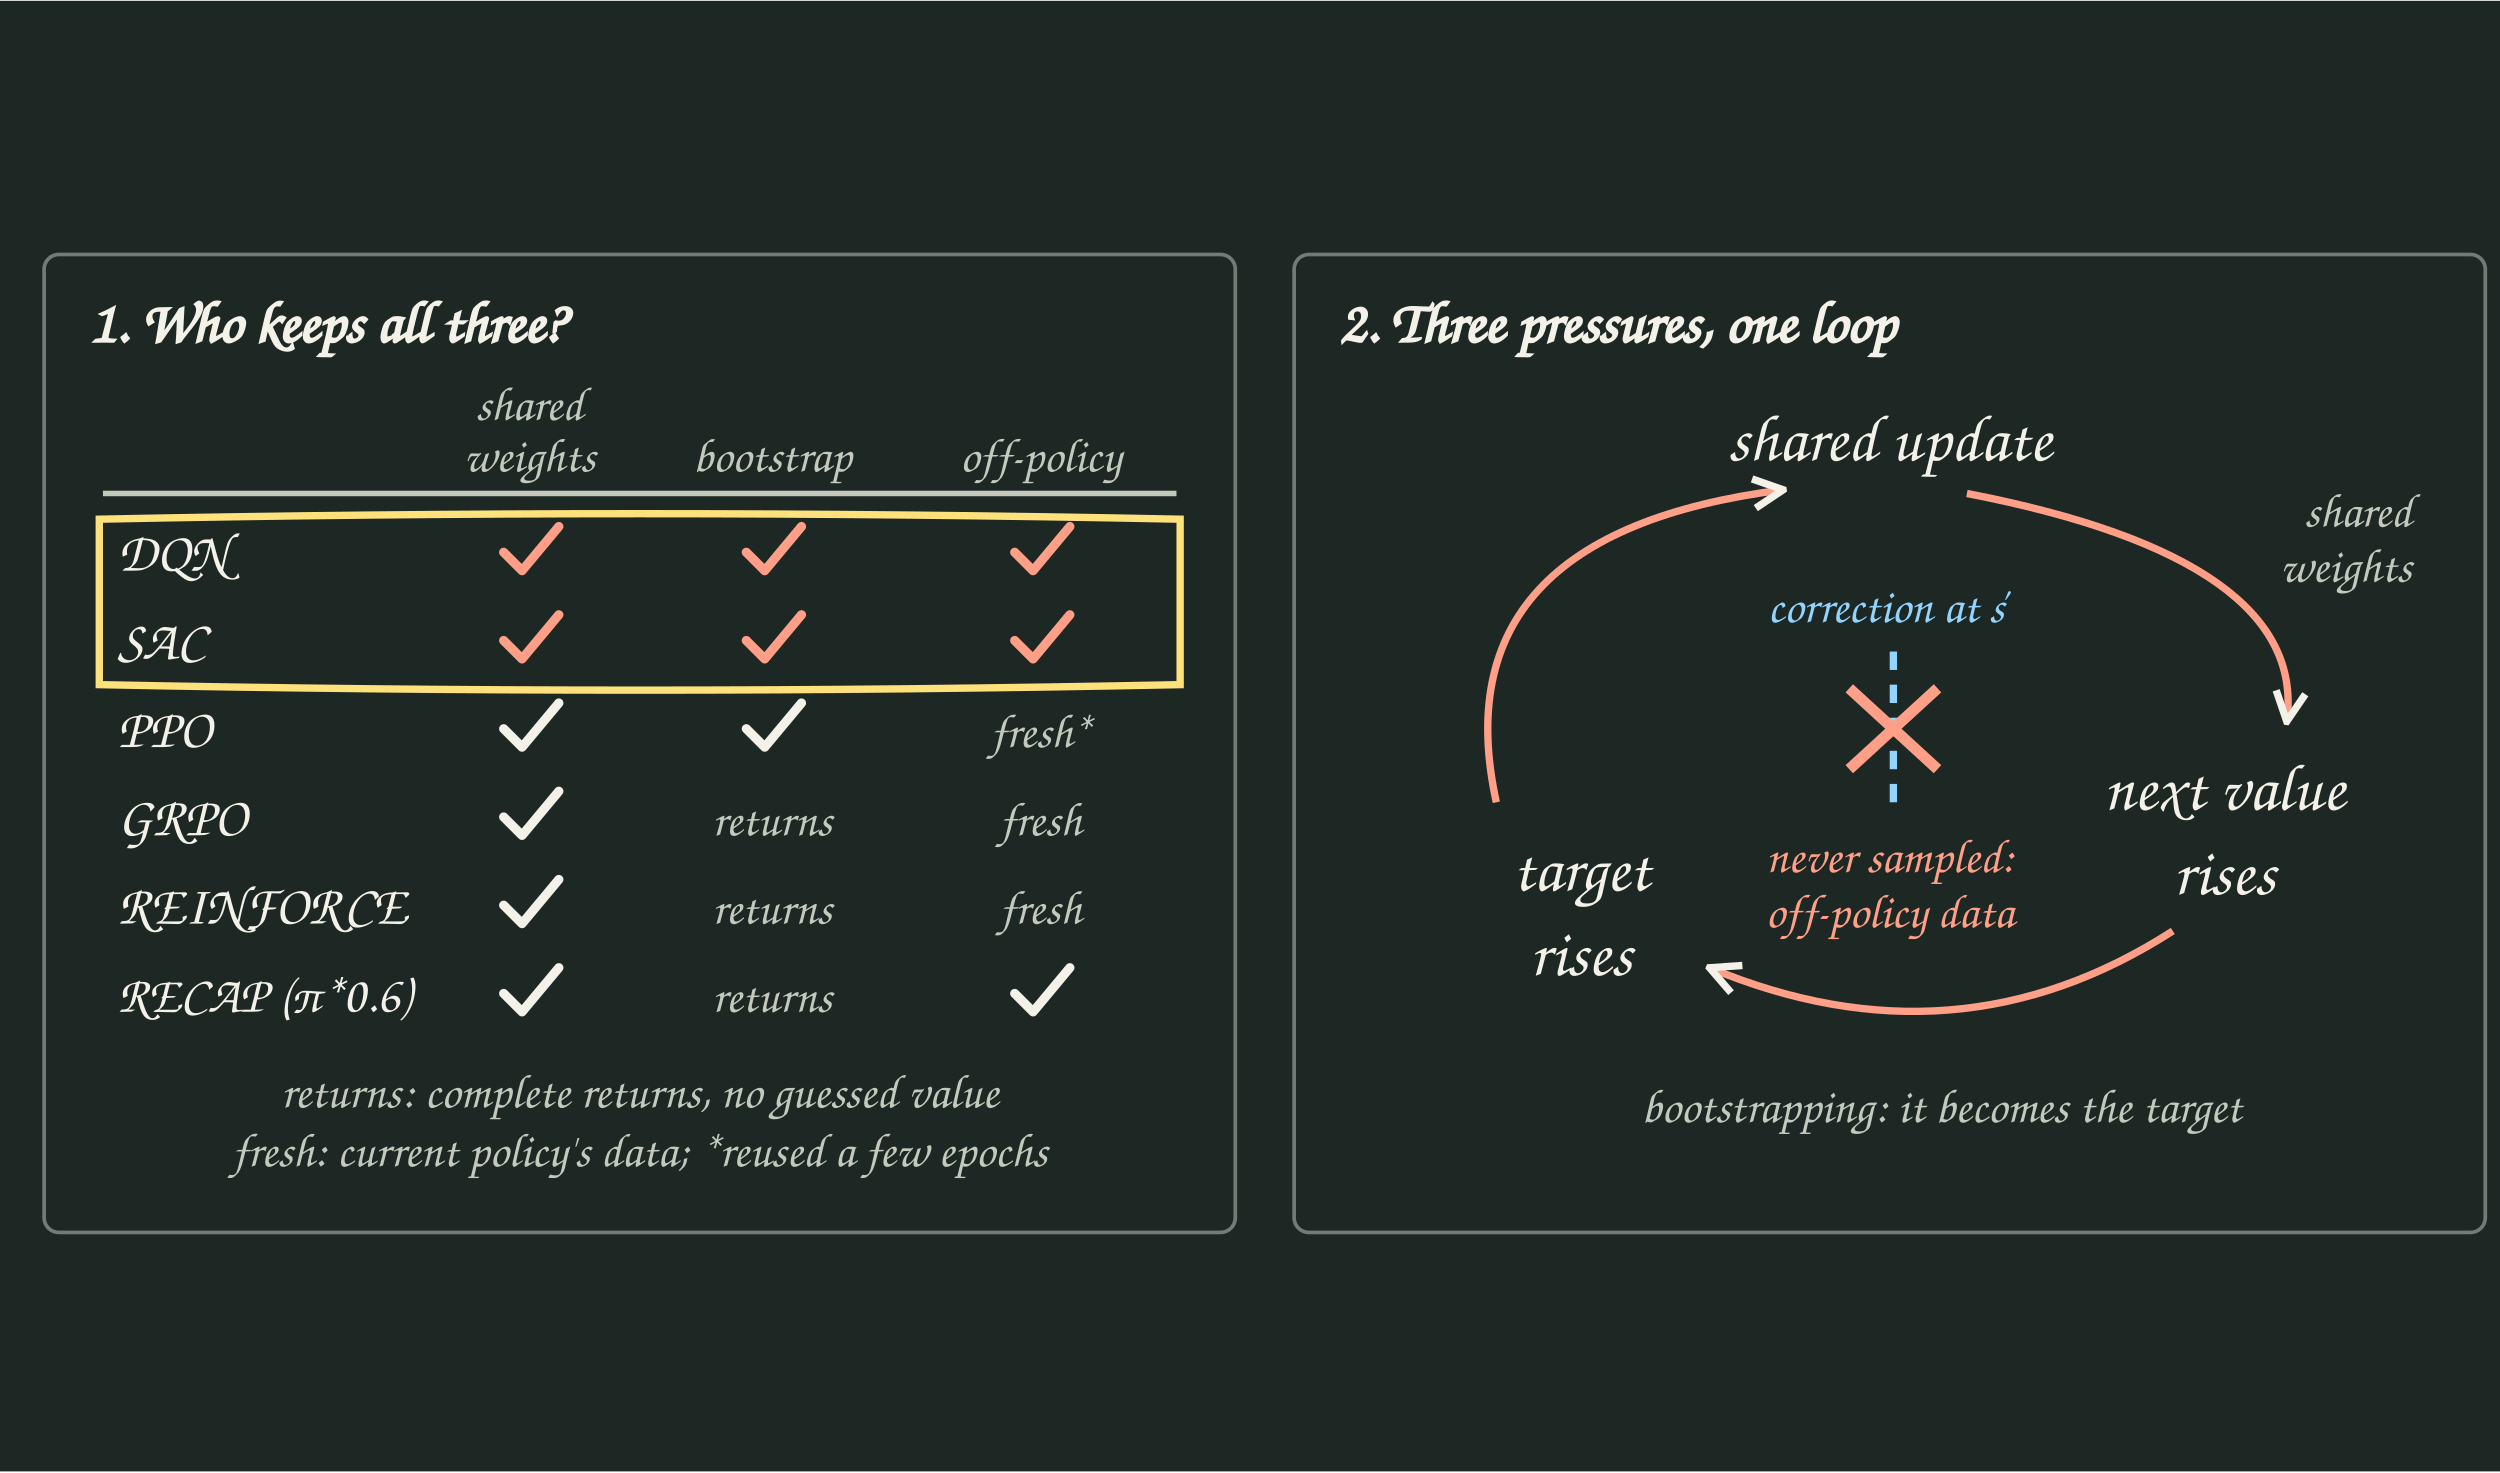
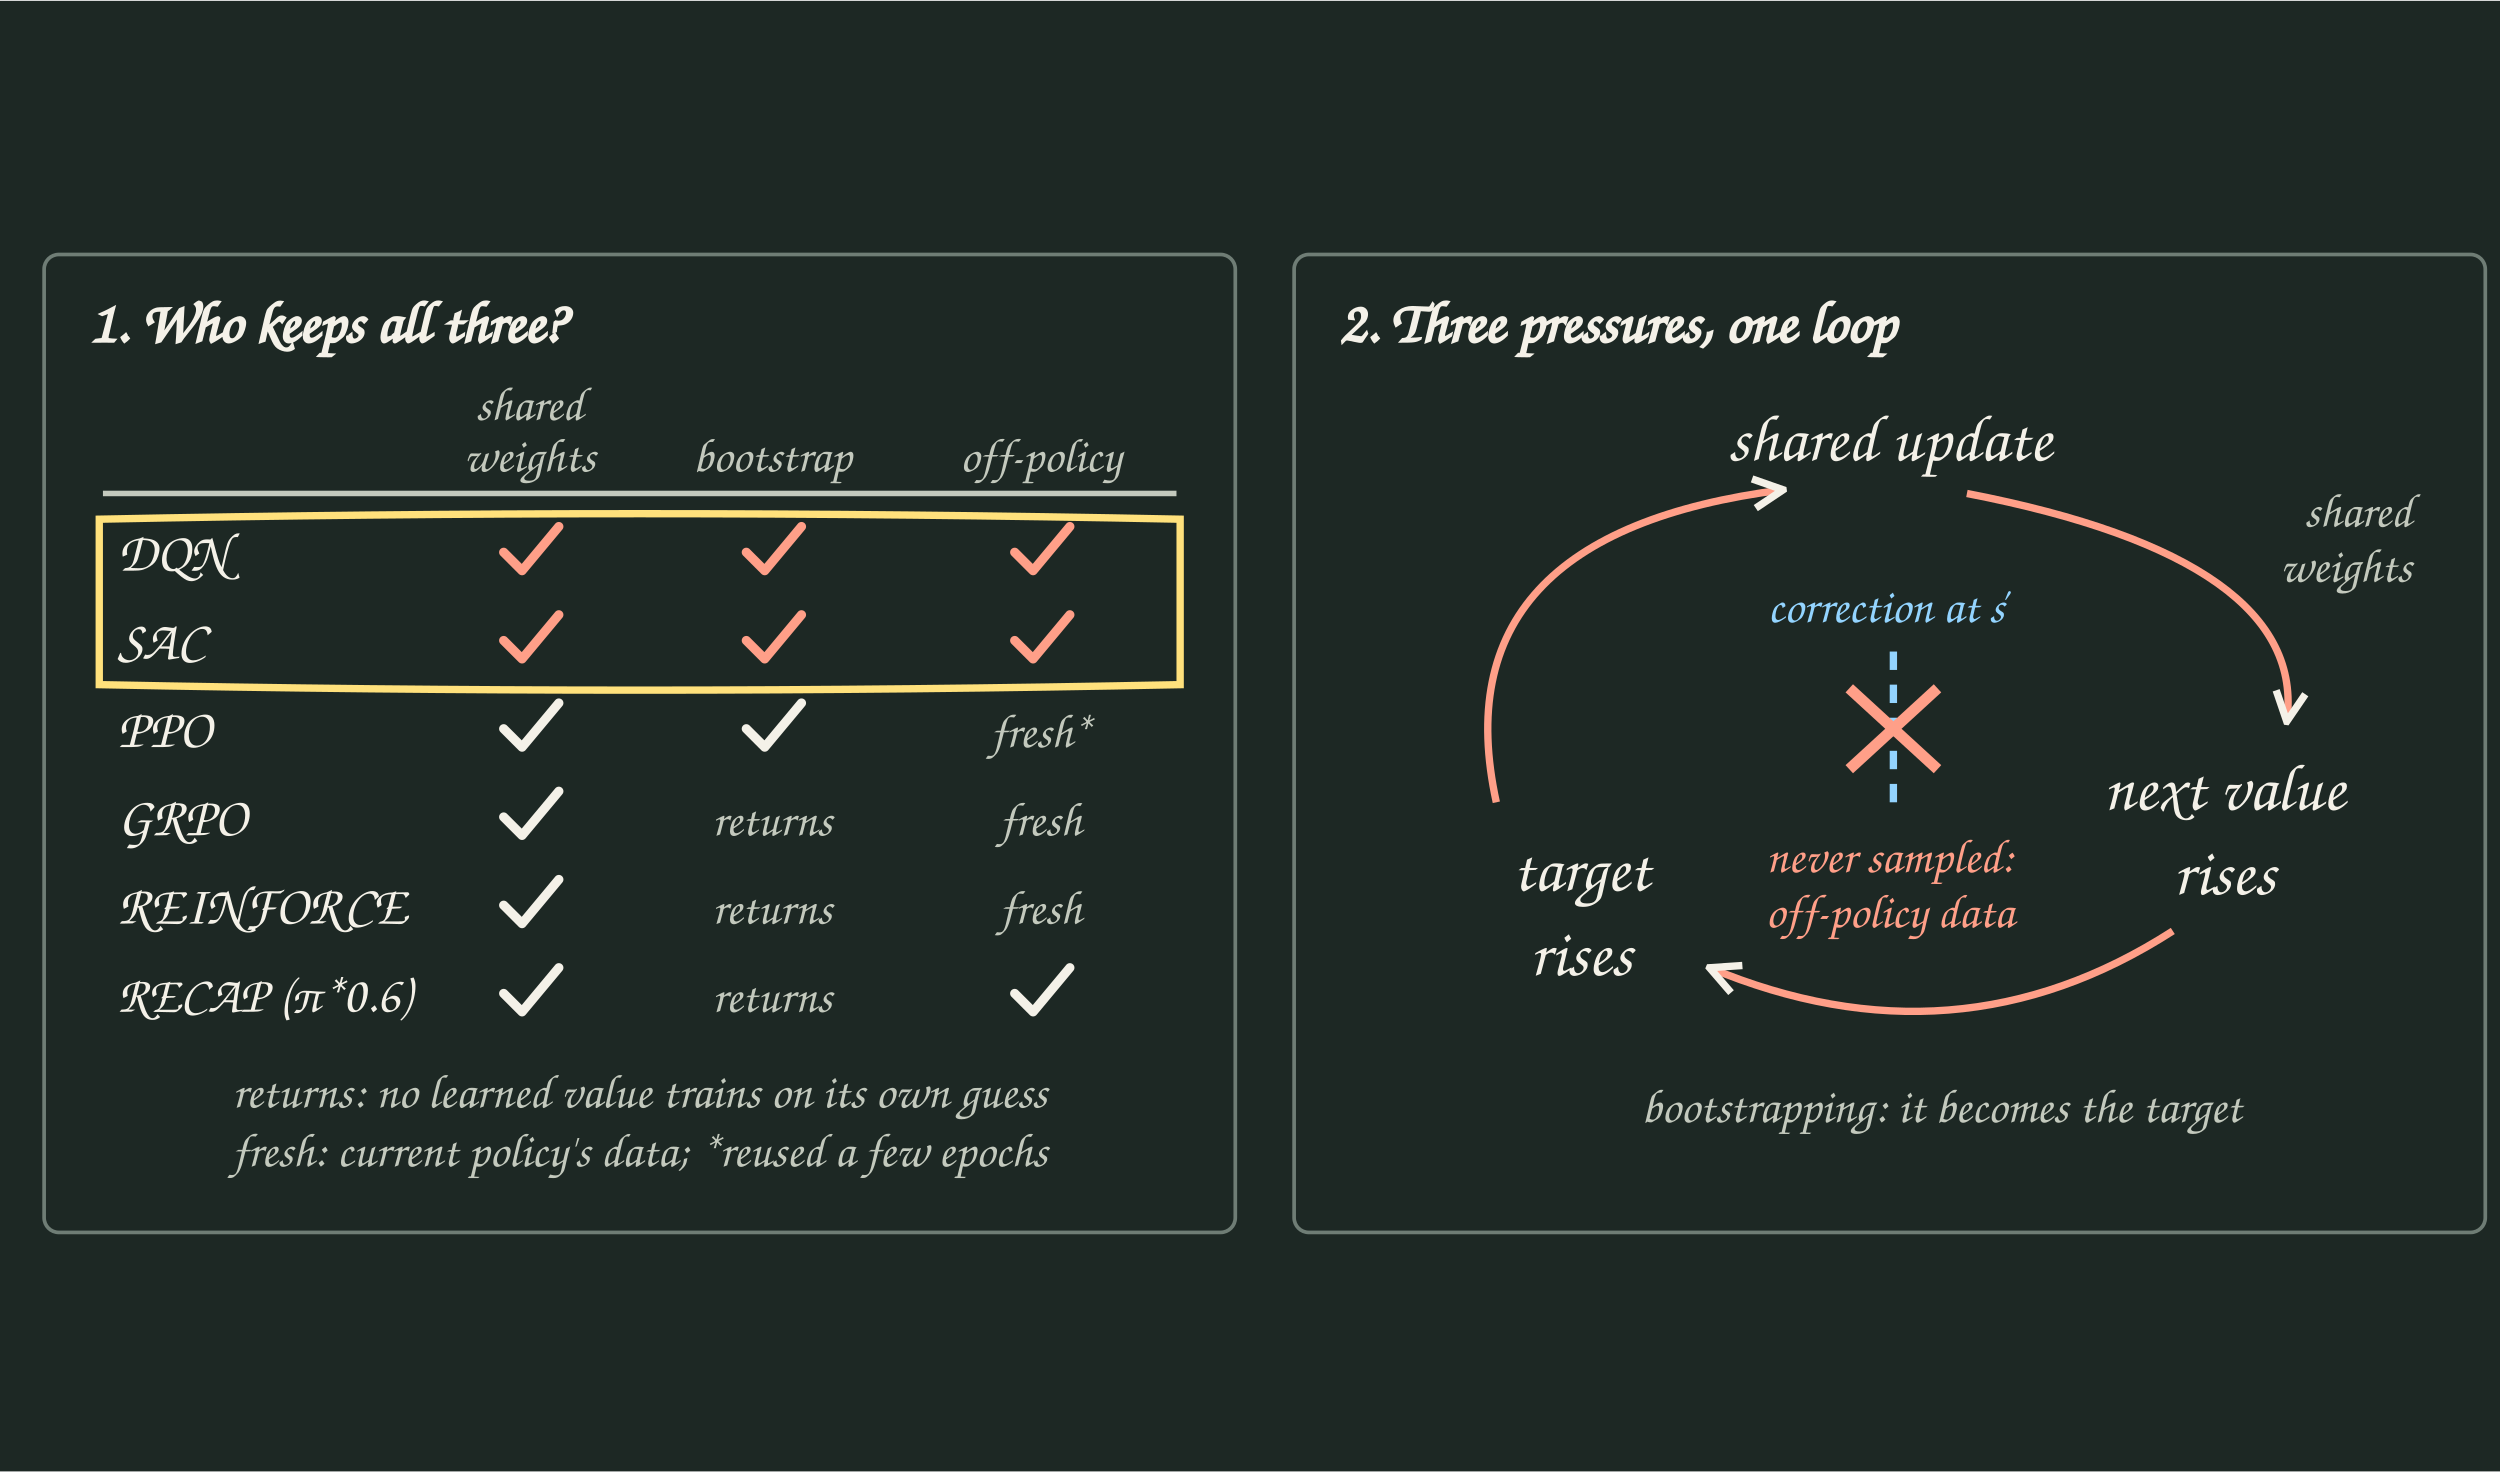
<svg xmlns="http://www.w3.org/2000/svg" preserveAspectRatio="xMidYMid meet" class="rc-svg" viewBox="0 -57 680 400" width="720" height="424" role="img" aria-label="Two blackboard panels: six methods checked against shared weights, bootstrapping and off-policy data, with only DQN and SAC using all three, and the feedback loop that the three can close" color="#f4f1e8">
  <style>.rls-panel-title{font-family:'Patrick Hand','Chalkboard SE','Comic Neue','Segoe Print',cursive;font-size:16px;font-weight:700;fill:#f4f1e8}</style>
  <rect x="0" y="-57" width="680" height="400" fill="#1d2824" />
  <defs>
    <clipPath id="thumb-row1">
      <rect x="0" y="0" width="680" height="288" />
    </clipPath>
  </defs>
  <g clip-path="url(#thumb-row1)">
    <g class="rc-panel" data-panel="methods">
      <rect x="12" y="12" width="324" height="266" rx="4" fill="#1d2824" stroke="#6f7d75" />
      <text class="rls-panel-title" x="24" y="36">1. Who keeps all three?</text>
      <svg x="24" y="46" height="220" width="300" viewBox="0 0 300 220" aria-hidden="true">
        <g font-family="'Patrick Hand','Chalkboard SE','Comic Neue','Segoe Print',cursive" font-size="15" fill="#f4f1e8">
          <text x="120" y="11" text-anchor="middle" font-size="13" fill="#c3c9bd">shared</text>
          <text x="120" y="25" text-anchor="middle" font-size="13" fill="#c3c9bd">weights</text>
          <text x="186" y="25" text-anchor="middle" font-size="13" fill="#c3c9bd">bootstrap</text>
          <text x="259" y="25" text-anchor="middle" font-size="13" fill="#c3c9bd">off-policy</text>
          <path d="M4 31H296" stroke="#c3c9bd" stroke-width="1.5" />
          <path d="M3 38Q150 35 297 38L297 83Q150 86 3 83Z" fill="none" stroke="#ffe17c" stroke-width="2" />
          <text x="8" y="52" font-size="15">DQN</text>
          <path d="M113 47L118 52L128 40" fill="none" stroke="#ff9f88" stroke-width="2.5" stroke-linecap="round" stroke-linejoin="round" />
          <path d="M179 47L184 52L194 40" fill="none" stroke="#ff9f88" stroke-width="2.5" stroke-linecap="round" stroke-linejoin="round" />
          <path d="M252 47L257 52L267 40" fill="none" stroke="#ff9f88" stroke-width="2.5" stroke-linecap="round" stroke-linejoin="round" />
          <text x="8" y="76" font-size="15">SAC</text>
          <path d="M113 71L118 76L128 64" fill="none" stroke="#ff9f88" stroke-width="2.5" stroke-linecap="round" stroke-linejoin="round" />
          <path d="M179 71L184 76L194 64" fill="none" stroke="#ff9f88" stroke-width="2.5" stroke-linecap="round" stroke-linejoin="round" />
          <path d="M252 71L257 76L267 64" fill="none" stroke="#ff9f88" stroke-width="2.5" stroke-linecap="round" stroke-linejoin="round" />
          <text x="8" y="100" font-size="15">PPO</text>
          <path d="M113 95L118 100L128 88" fill="none" stroke="#f4f1e8" stroke-width="2.5" stroke-linecap="round" stroke-linejoin="round" />
          <path d="M179 95L184 100L194 88" fill="none" stroke="#f4f1e8" stroke-width="2.5" stroke-linecap="round" stroke-linejoin="round" />
          <text x="259" y="100" text-anchor="middle" font-size="13" fill="#c3c9bd">fresh*</text>
          <text x="8" y="124" font-size="15">GRPO</text>
          <path d="M113 119L118 124L128 112" fill="none" stroke="#f4f1e8" stroke-width="2.5" stroke-linecap="round" stroke-linejoin="round" />
          <text x="186" y="124" text-anchor="middle" font-size="13" fill="#c3c9bd">returns</text>
          <text x="259" y="124" text-anchor="middle" font-size="13" fill="#c3c9bd">fresh</text>
          <text x="8" y="148" font-size="15">REINFORCE</text>
          <path d="M113 143L118 148L128 136" fill="none" stroke="#f4f1e8" stroke-width="2.5" stroke-linecap="round" stroke-linejoin="round" />
          <text x="186" y="148" text-anchor="middle" font-size="13" fill="#c3c9bd">returns</text>
          <text x="259" y="148" text-anchor="middle" font-size="13" fill="#c3c9bd">fresh</text>
          <text x="8" y="172" font-size="14">RECAP (π*0.6)</text>
          <path d="M113 167L118 172L128 160" fill="none" stroke="#f4f1e8" stroke-width="2.5" stroke-linecap="round" stroke-linejoin="round" />
          <text x="186" y="172" text-anchor="middle" font-size="13" fill="#c3c9bd">returns</text>
          <path d="M252 167L257 172L267 160" fill="none" stroke="#f4f1e8" stroke-width="2.5" stroke-linecap="round" stroke-linejoin="round" />
-           <text x="150" y="198" text-anchor="middle" font-size="13" fill="#c3c9bd">returns: complete returns, no guessed value</text>
+           <text x="150" y="198" text-anchor="middle" font-size="13" fill="#c3c9bd">returns: no learned value trains on its own guess</text>
          <text x="150" y="214" text-anchor="middle" font-size="13" fill="#c3c9bd">fresh: current policy's data; *reused a few epochs</text>
        </g>
      </svg>
    </g>
    <g class="rc-panel" data-panel="feedback">
      <rect x="352" y="12" width="324" height="266" rx="4" fill="#1d2824" stroke="#6f7d75" />
      <text class="rls-panel-title" x="364" y="36">2. Three pressures, one loop</text>
      <svg x="364" y="46" height="220" width="300" viewBox="0 0 300 220" aria-hidden="true">
        <defs>
          <marker id="canvas-5-0-p5a" viewBox="0 0 10 10" refX="9" refY="5" markerWidth="5" markerHeight="5" orient="auto">
            <path d="M1 1L9 5L1 9" fill="none" stroke="currentColor" stroke-width="2" />
          </marker>
        </defs>
        <g font-family="'Patrick Hand','Chalkboard SE','Comic Neue','Segoe Print',cursive" font-size="18" fill="#f4f1e8">
          <text x="150" y="22" text-anchor="middle">shared update</text>
          <path d="M171 31Q264 49 258 93" fill="none" stroke="#ff9f88" stroke-width="2" marker-end="url(#canvas-5-0-p5a)" />
          <text x="292" y="40" text-anchor="end" font-size="13" fill="#c3c9bd">shared</text>
          <text x="292" y="55" text-anchor="end" font-size="13" fill="#c3c9bd">weights</text>
          <text x="241" y="117" text-anchor="middle">next value</text>
          <text x="241" y="140" text-anchor="middle">rises</text>
          <path d="M227 150Q168 188 101 160" fill="none" stroke="#ff9f88" stroke-width="2" marker-end="url(#canvas-5-0-p5a)" />
          <text x="164" y="202" text-anchor="middle" font-size="13" fill="#c3c9bd">bootstrapping: it becomes the target</text>
          <text x="66" y="139" text-anchor="middle">target</text>
          <text x="66" y="162" text-anchor="middle">rises</text>
          <path d="M43 115Q27 42 121 30" fill="none" stroke="#ff9f88" stroke-width="2" marker-end="url(#canvas-5-0-p5a)" />
          <text x="150" y="66" text-anchor="middle" font-size="13" fill="#93d4ff">correction at s′</text>
          <path d="M151 74V116" stroke="#93d4ff" stroke-width="2" stroke-dasharray="5 4" />
          <path d="M139 84L163 106M163 84L139 106" stroke="#ff9f88" stroke-width="3" />
          <text x="150" y="134" text-anchor="middle" font-size="13" fill="#ff9f88">never sampled:</text>
          <text x="150" y="149" text-anchor="middle" font-size="13" fill="#ff9f88">off-policy data</text>
        </g>
      </svg>
    </g>
  </g>
</svg>
